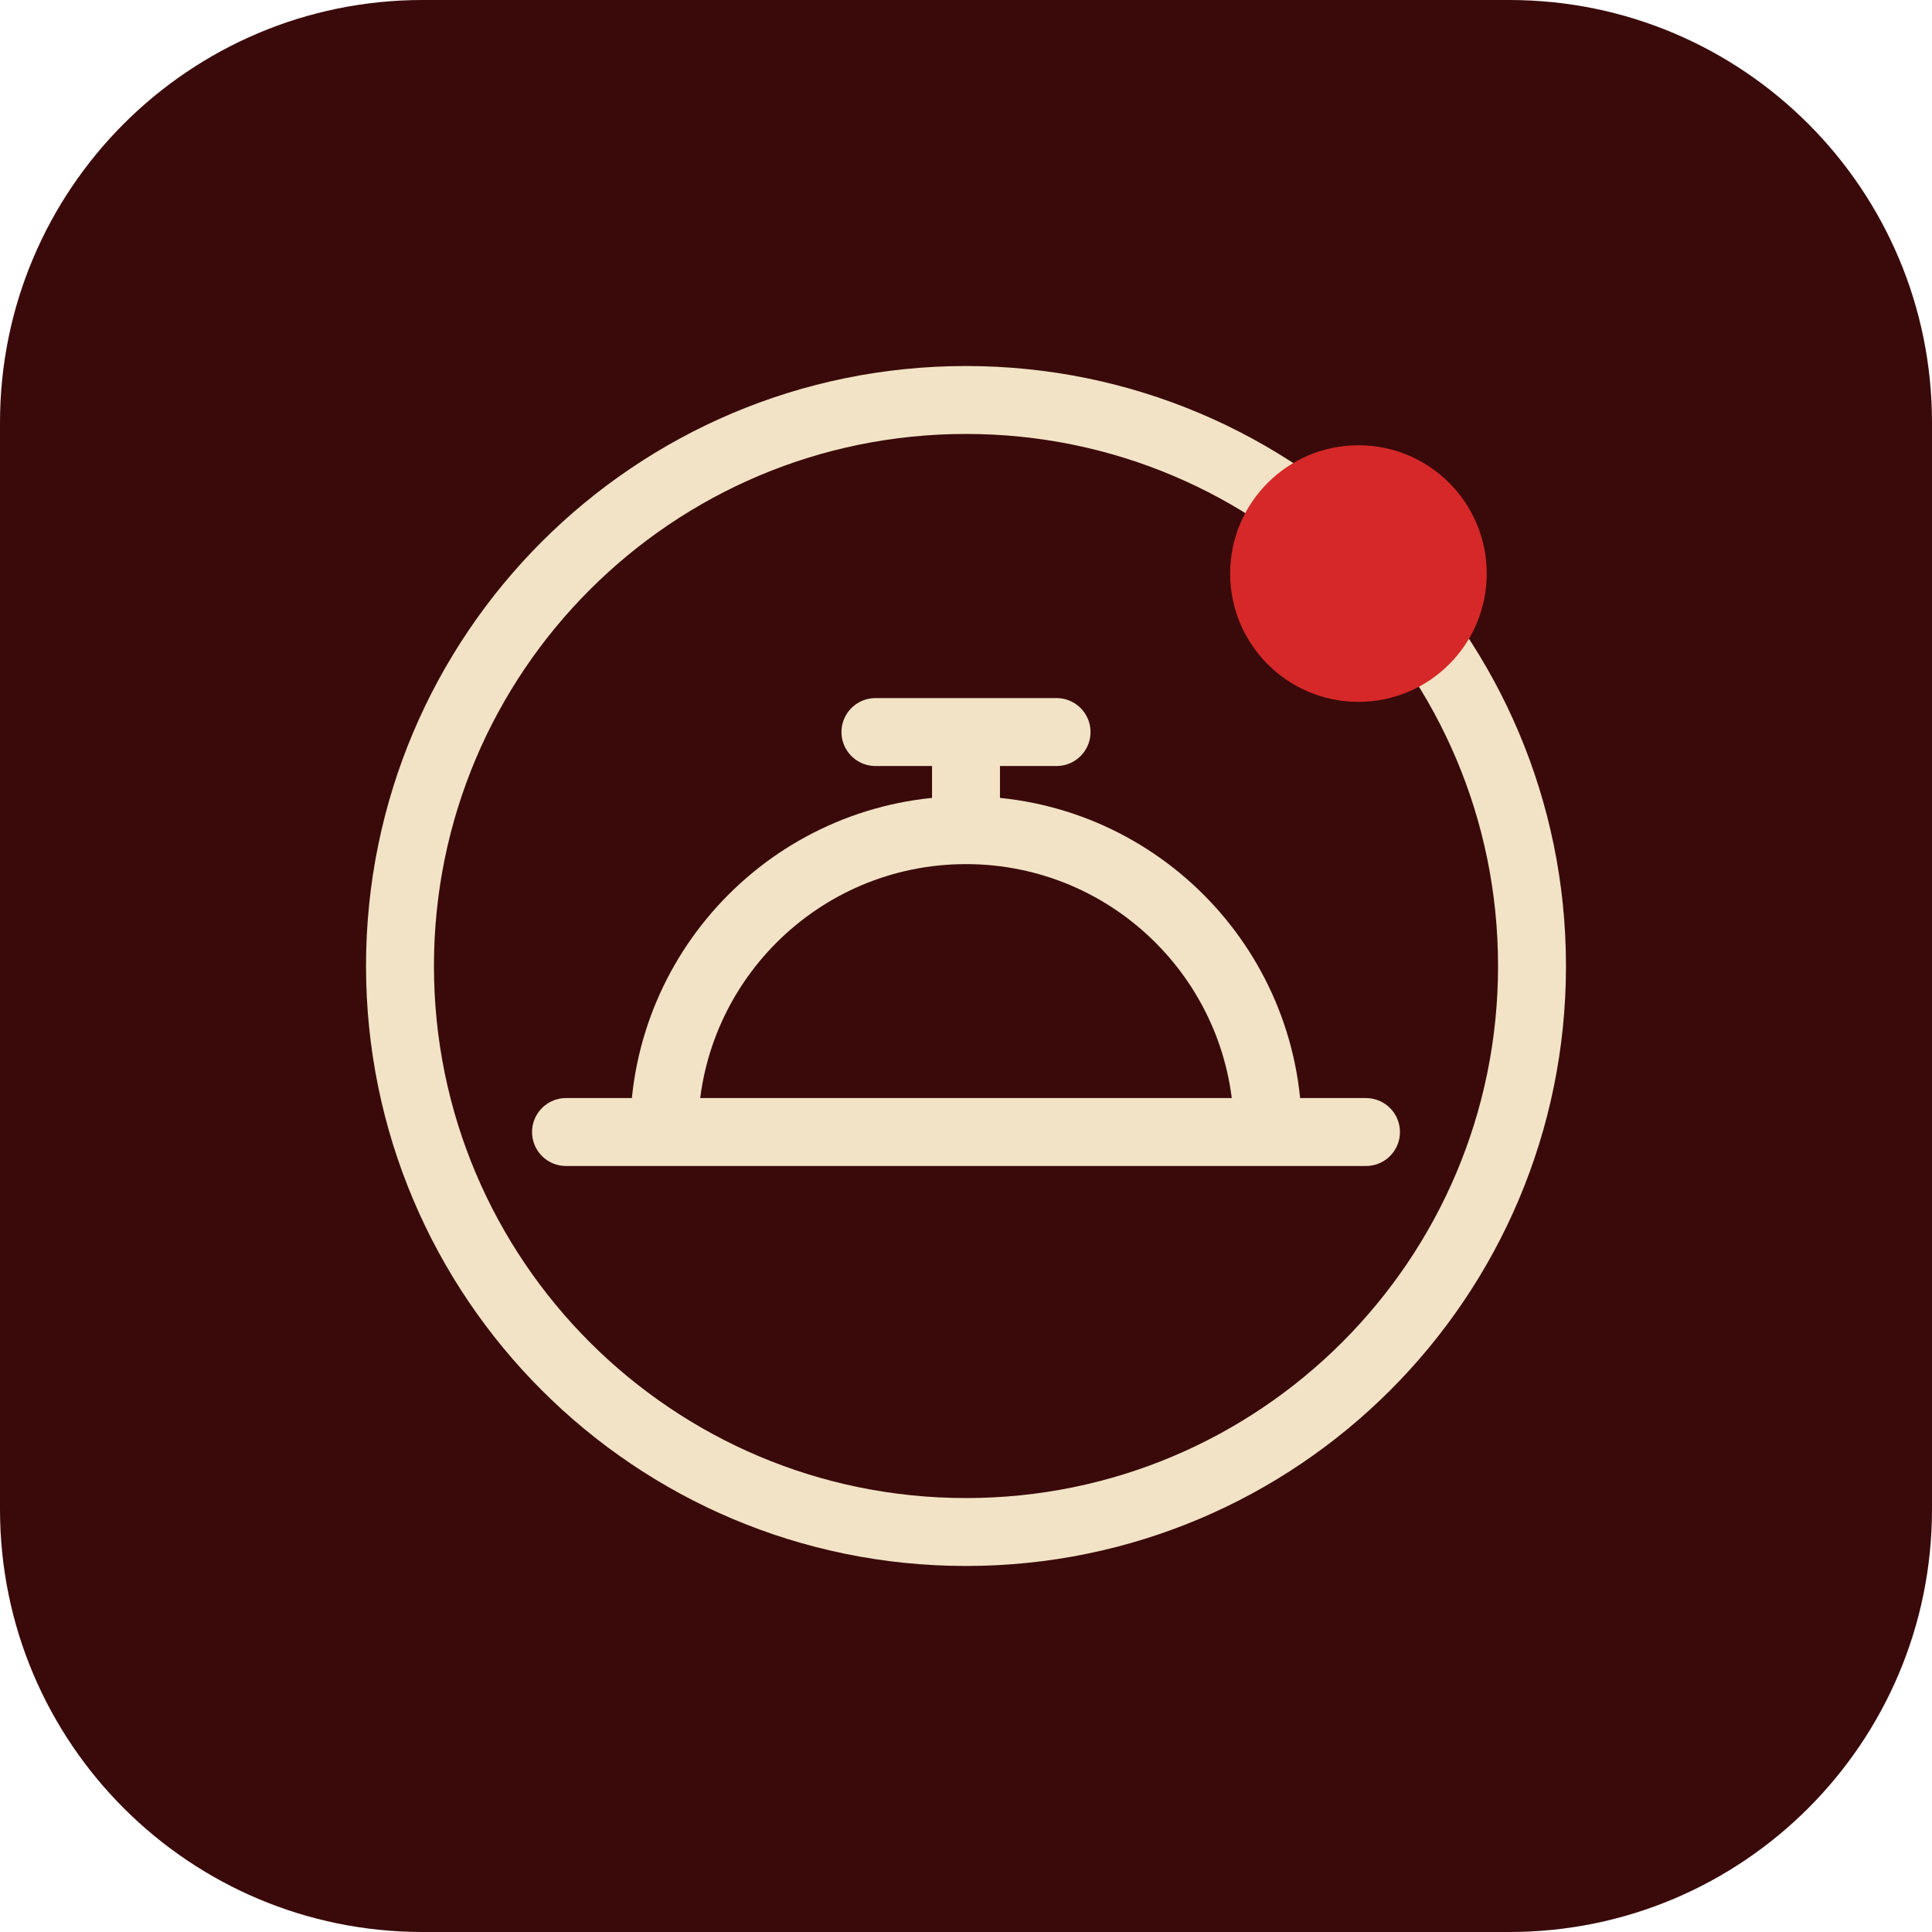
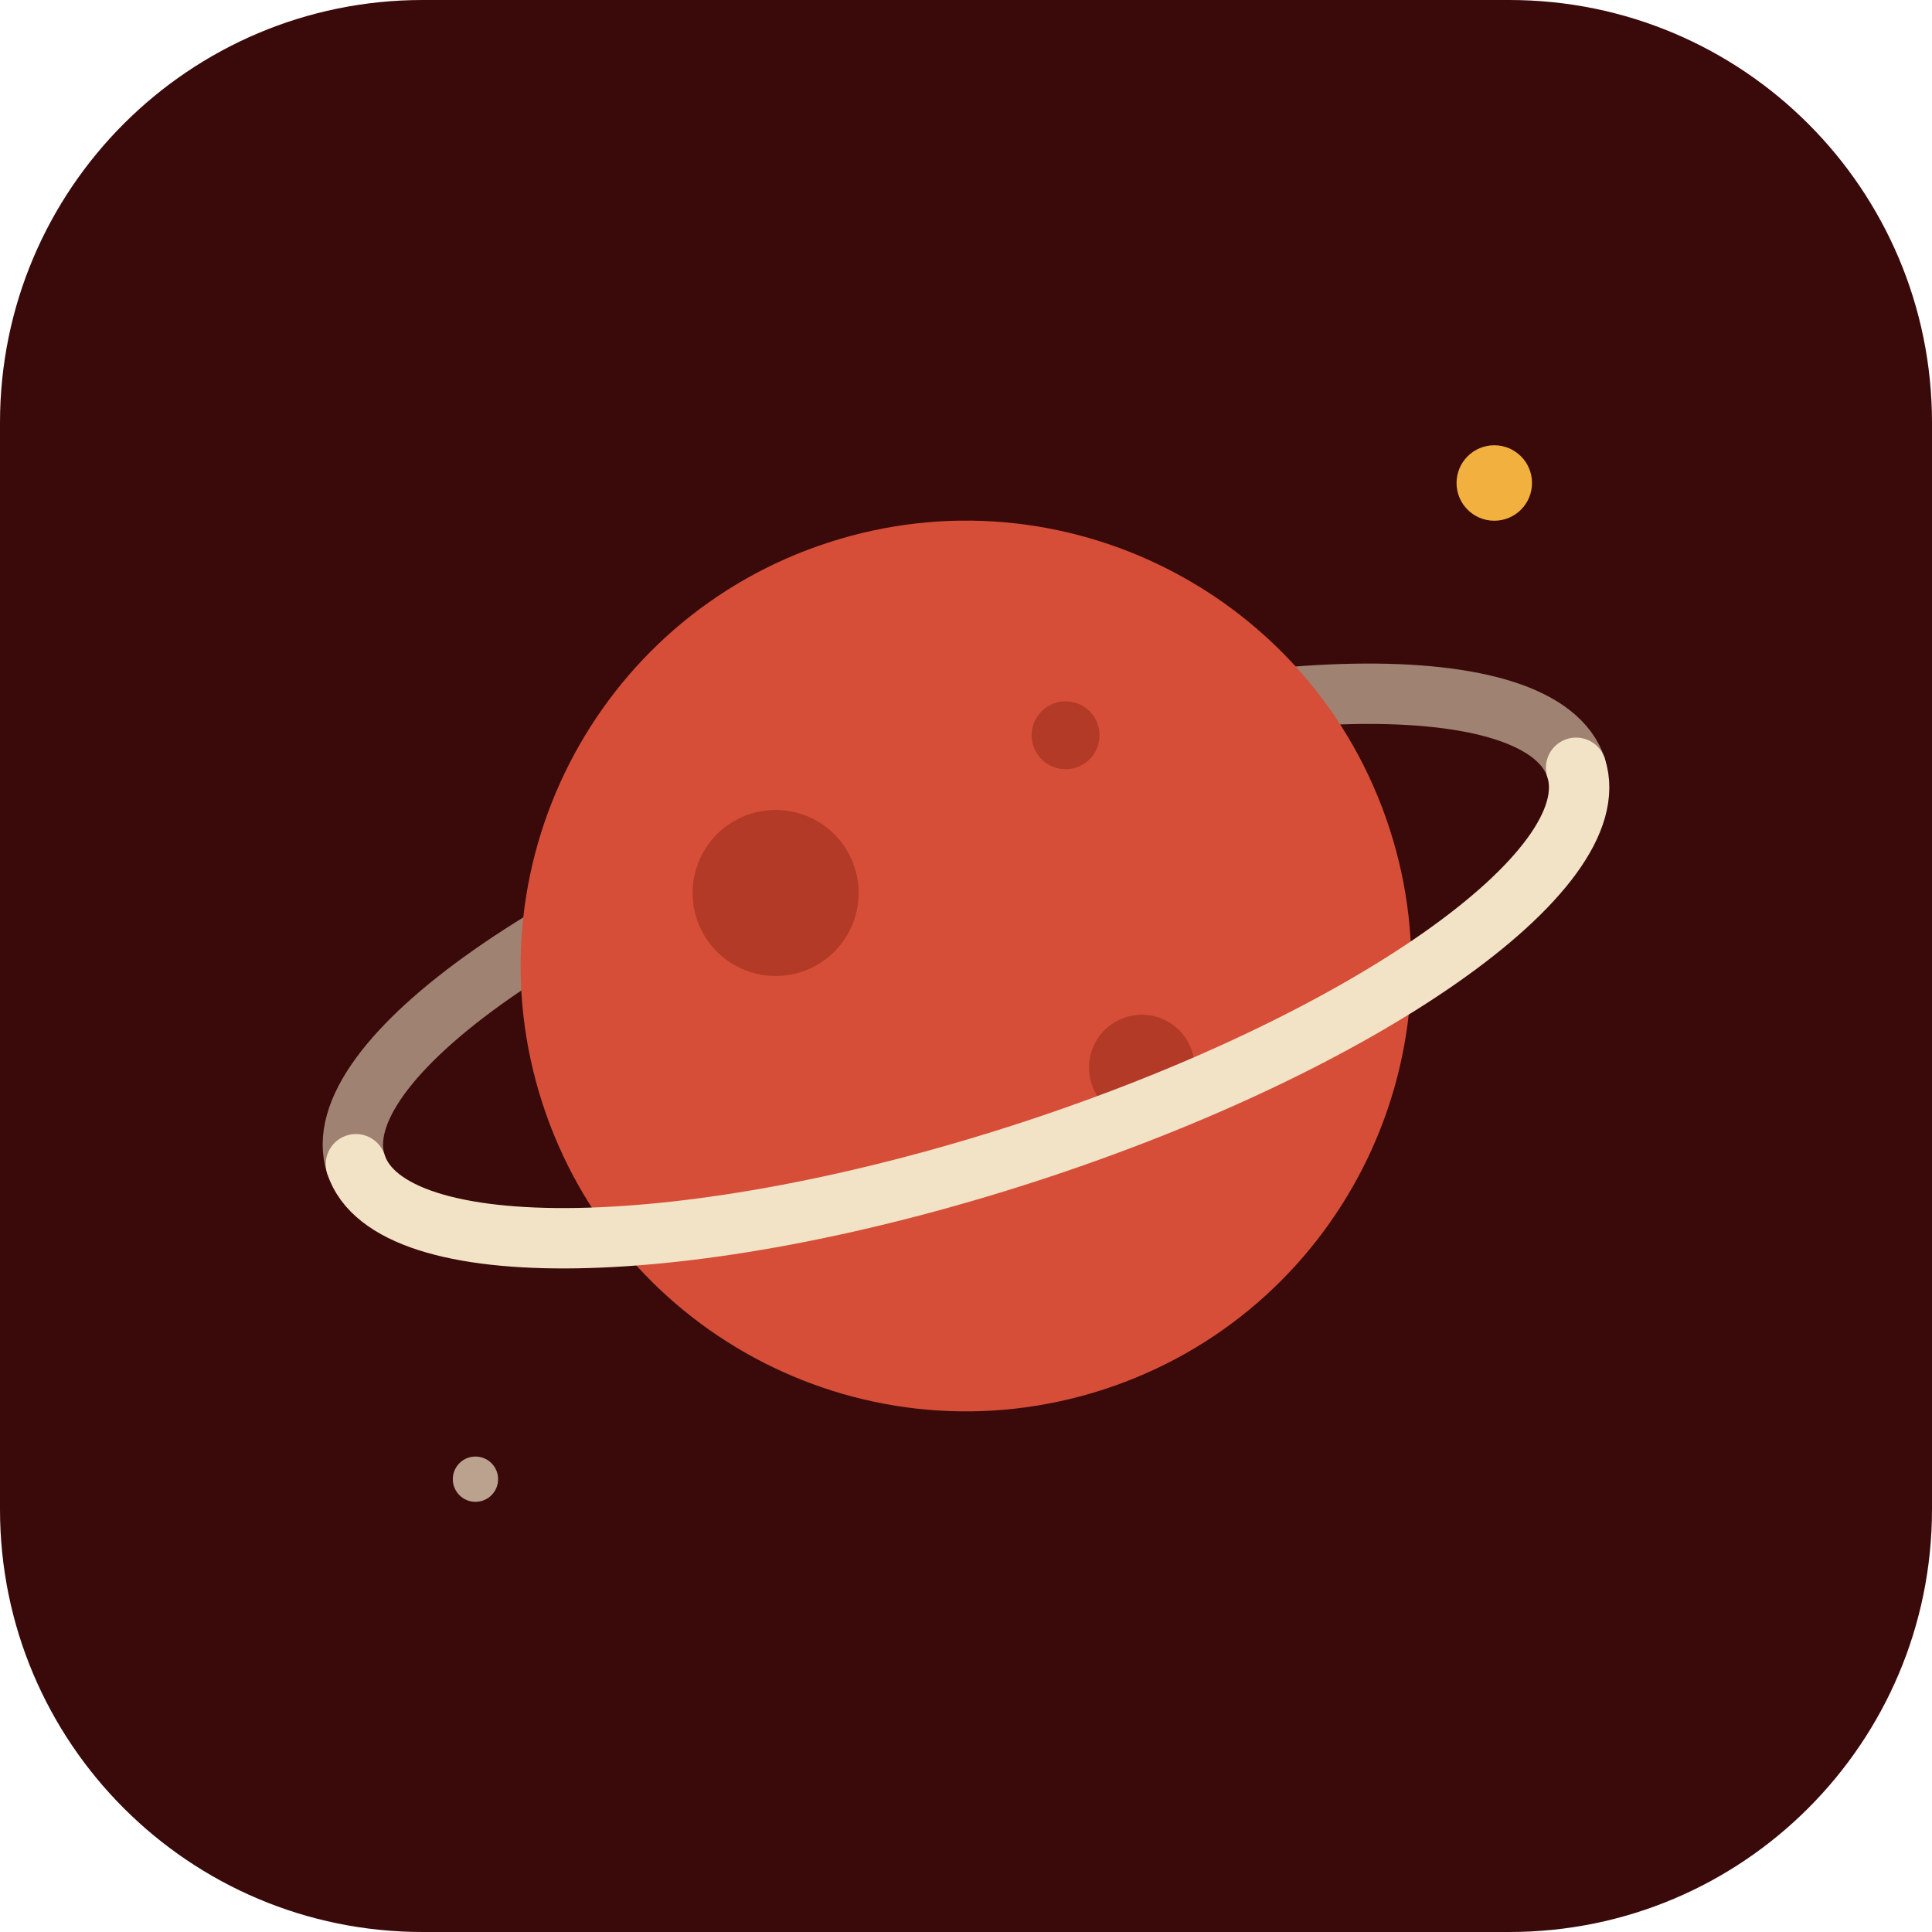
<svg xmlns="http://www.w3.org/2000/svg" viewBox="0 0 512 512">
  <rect width="512" height="512" rx="112" fill="#3A0A0A" />
-   <circle cx="256" cy="256" r="150" fill="none" stroke="#F2E3C6" stroke-width="18" />
-   <path d="M150 300h212M176 300a80 80 0 0 1 160 0M256 220v-26M232 194h48" fill="none" stroke="#F2E3C6" stroke-width="18" stroke-linecap="round" />
-   <circle cx="360" cy="152" r="34" fill="#D62828" />
+   <g transform="rotate(-18 256 256)">
+     <path d="M86 256a170 52 0 0 1 340 0" fill="none" stroke="#F2E3C6" stroke-width="16" stroke-linecap="round" opacity=".55" />
+     <circle cx="256" cy="256" r="118" fill="#D64E38" />
+     <circle cx="214" cy="222" r="22" fill="#B23A27" />
+     <circle cx="292" cy="296" r="14" fill="#B23A27" />
+     <circle cx="300" cy="206" r="9" fill="#B23A27" />
+     <path d="M426 256a170 52 0 0 1-340 0" fill="none" stroke="#F2E3C6" stroke-width="16" stroke-linecap="round" />
+   </g>
+   <circle cx="396" cy="128" r="10" fill="#F2B03F" />
+   <circle cx="126" cy="392" r="6" fill="#F2E3C6" opacity=".7" />
</svg>
